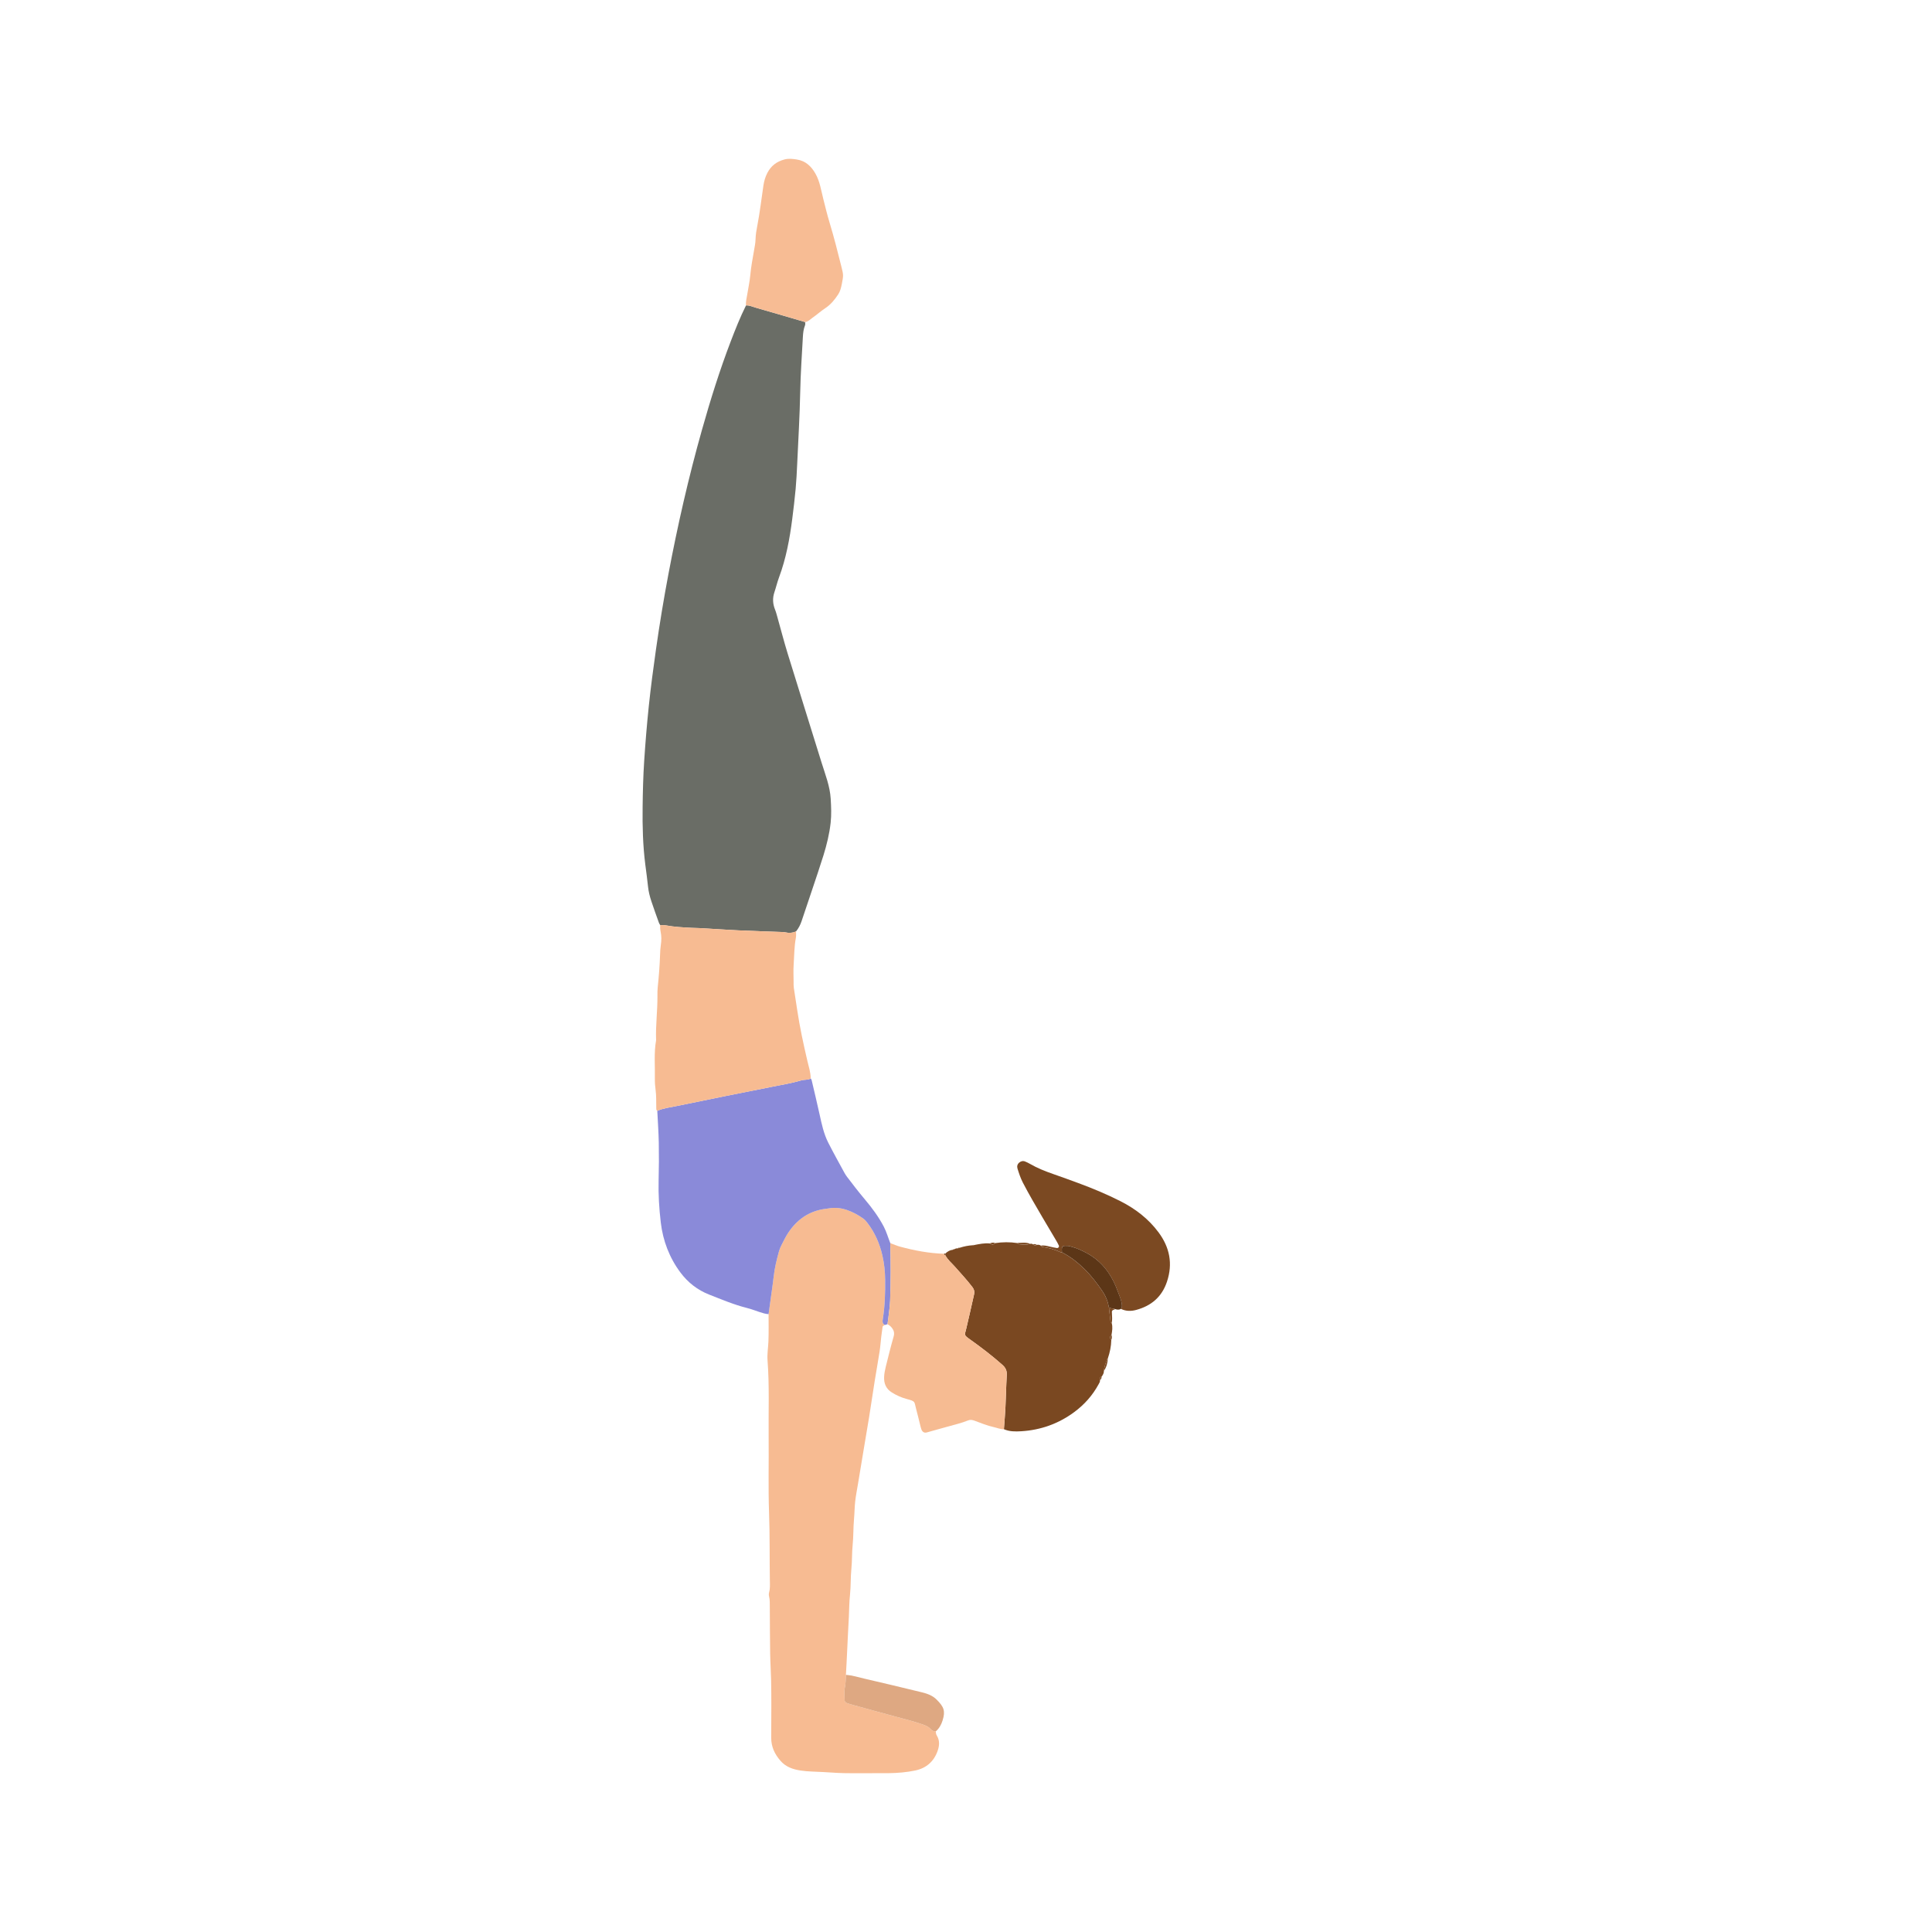
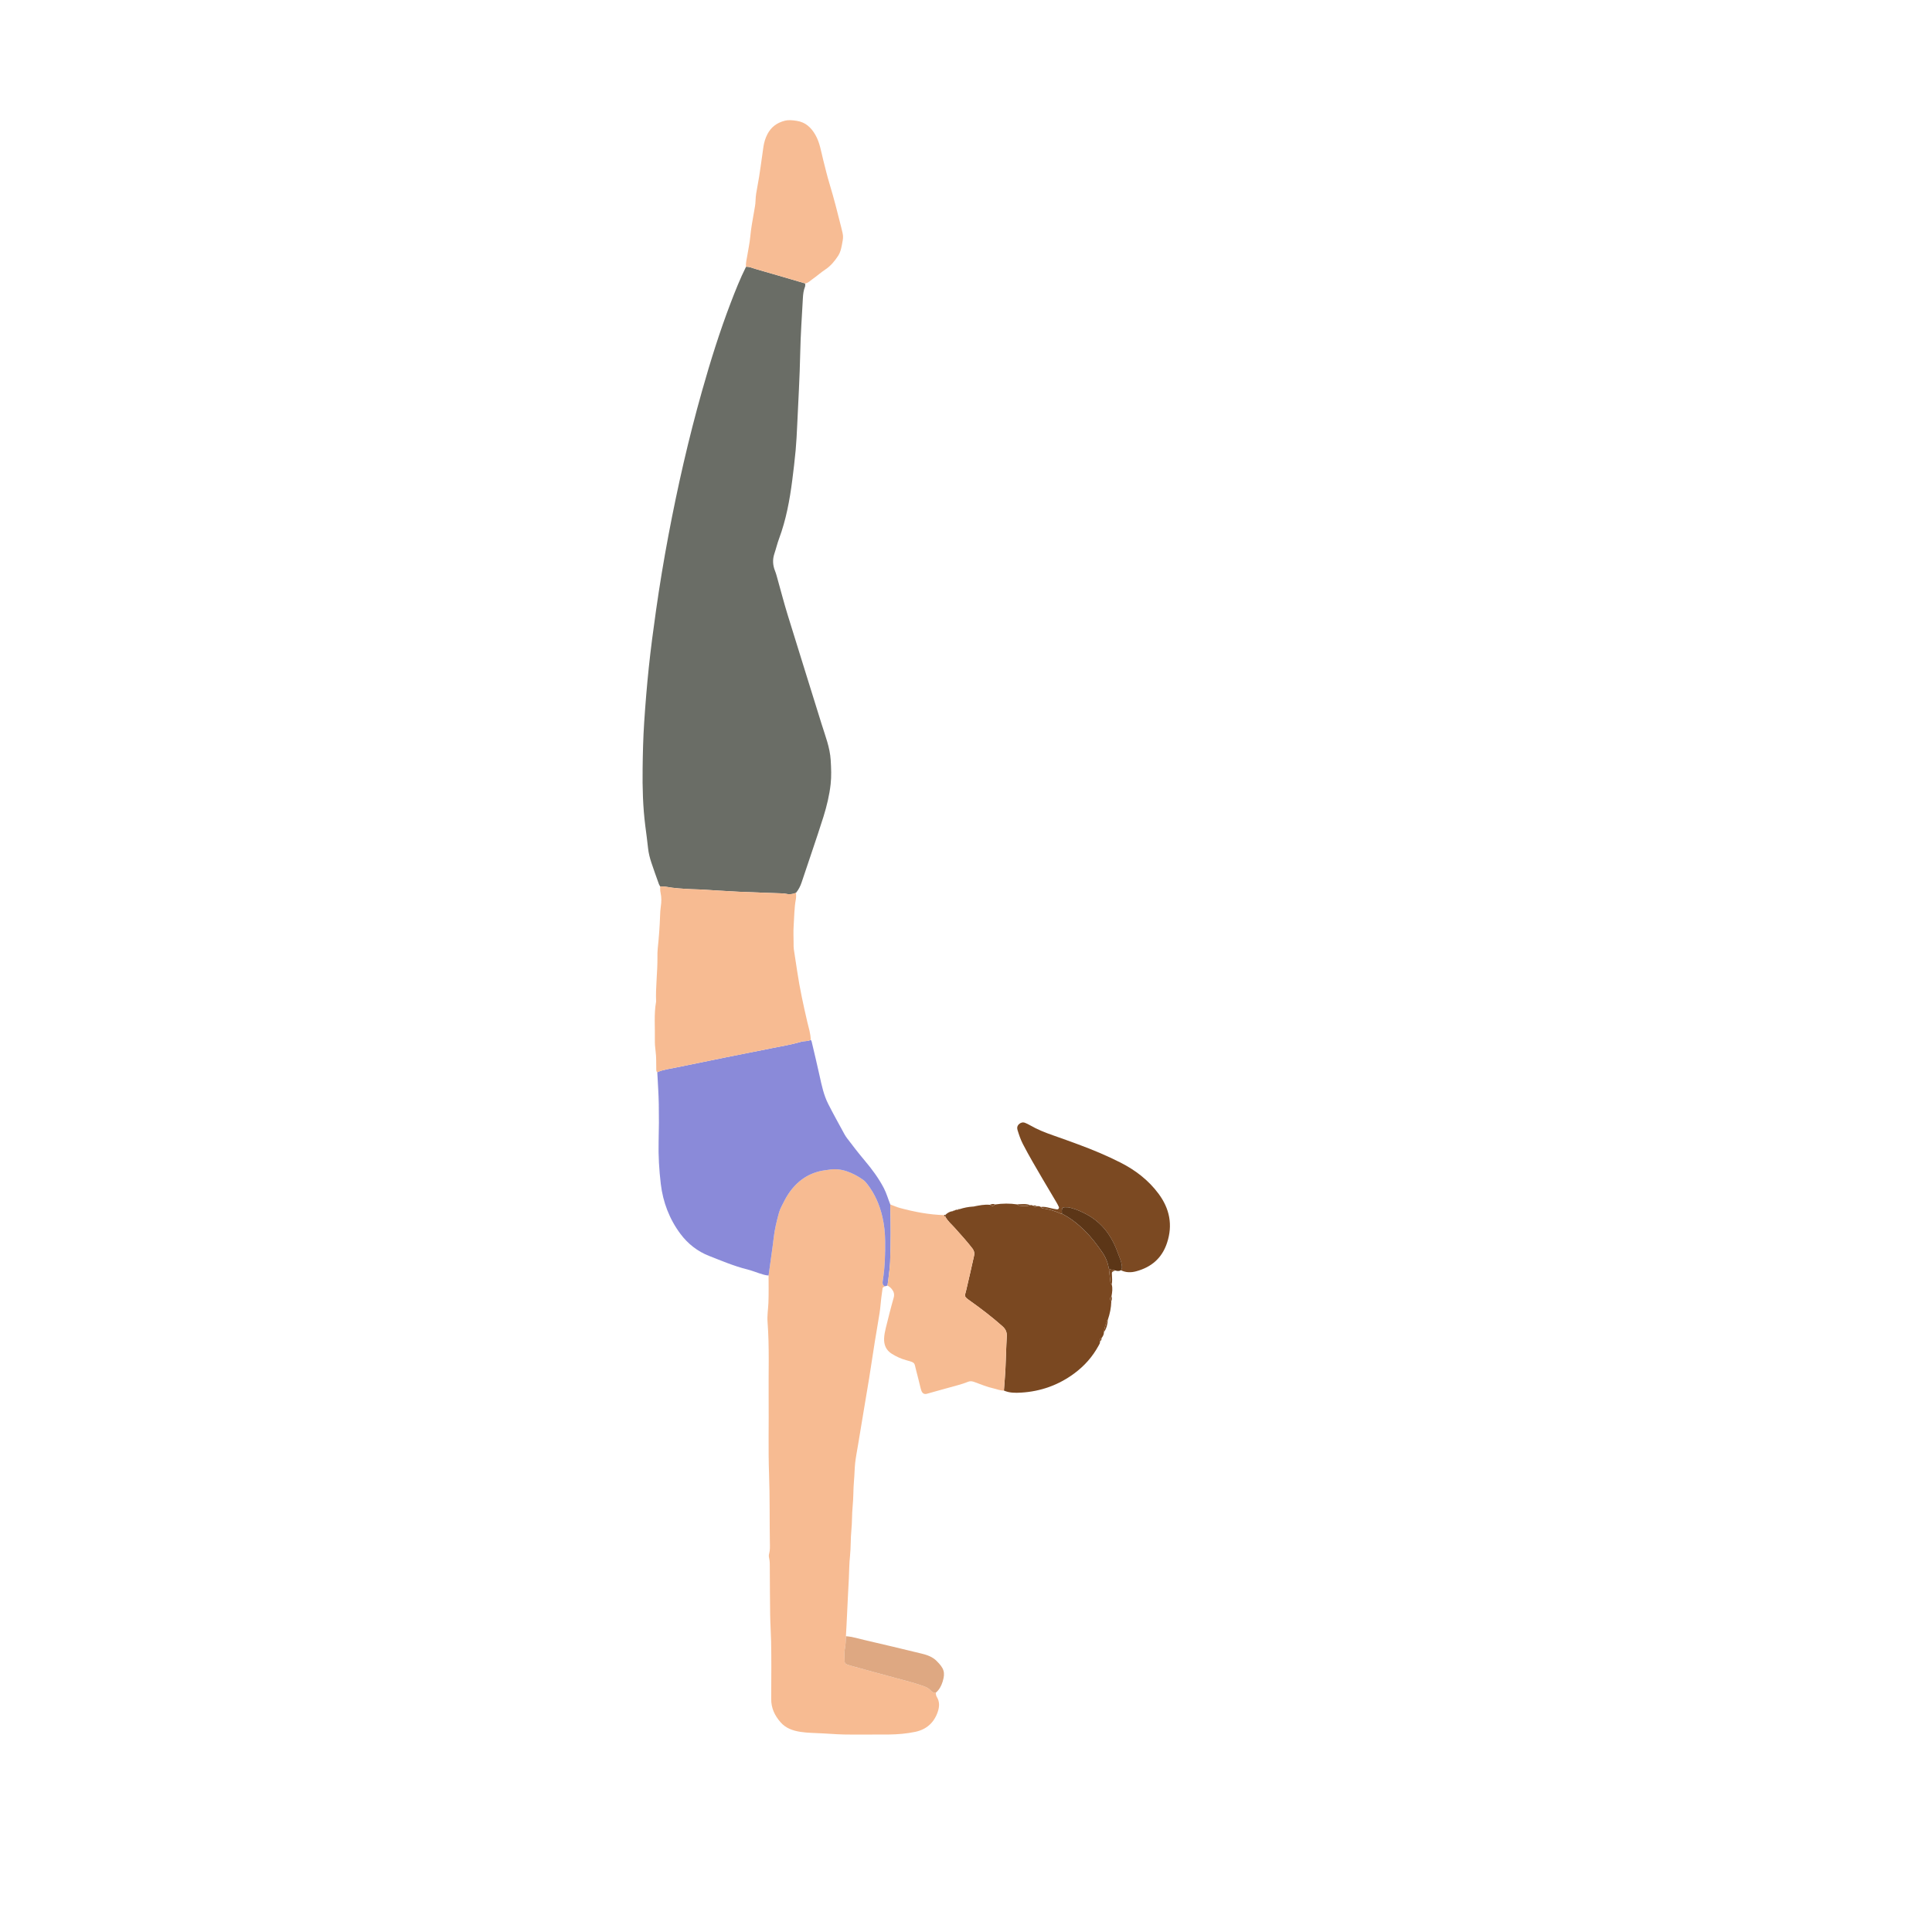
<svg xmlns="http://www.w3.org/2000/svg" width="500" height="500" viewBox="0 0 500 500" fill="none">
-   <path d="M206.025 241.037C206.67 240.24 207.133 239.344 207.457 238.37C208.35 235.696 209.26 233.029 210.152 230.355C211.151 227.36 212.174 224.375 213.112 221.363C213.966 218.614 214.647 215.813 214.968 212.949C215.201 210.875 215.109 208.79 214.982 206.701C214.784 203.434 213.578 200.443 212.629 197.381C209.711 187.954 206.745 178.546 203.841 169.116C202.896 166.047 202.095 162.932 201.224 159.842C201.026 159.136 200.846 158.42 200.574 157.743C199.985 156.268 199.901 154.804 200.409 153.29C200.839 152.01 201.146 150.683 201.615 149.417C203.439 144.52 204.377 139.426 205.037 134.272C205.365 131.7 205.672 129.125 205.912 126.543C206.106 124.408 206.212 122.267 206.311 120.126C206.596 113.871 206.97 107.62 207.097 101.358C207.193 96.624 207.528 91.893 207.785 87.162C207.842 86.153 207.955 85.141 208.343 84.181C208.441 83.941 208.371 83.631 208.378 83.356C207.951 83.229 207.528 83.098 207.101 82.975C203.238 81.846 199.379 80.706 195.505 79.606C194.708 79.38 193.939 78.978 193.067 79.048C191.557 82.075 190.312 85.211 189.106 88.365C186.241 95.851 183.856 103.492 181.68 111.2C178.198 123.527 175.358 136.004 172.984 148.588C171.759 155.072 170.687 161.581 169.759 168.114C169.068 172.972 168.422 177.837 167.911 182.716C167.417 187.429 167.032 192.149 166.718 196.88C166.454 200.88 166.358 204.884 166.309 208.888C166.246 213.852 166.376 218.819 167.004 223.754C167.247 225.656 167.516 227.554 167.71 229.462C167.844 230.764 168.168 232.017 168.574 233.248C169.191 235.121 169.872 236.977 170.535 238.832C170.609 239.04 170.754 239.224 170.863 239.421C171.368 239.443 171.886 239.4 172.38 239.492C174.546 239.901 176.737 240 178.928 240.12C179.771 240.166 180.618 240.159 181.464 240.208C184.668 240.391 187.867 240.624 191.074 240.776C194.845 240.952 198.617 241.062 202.388 241.203C202.67 241.213 202.956 241.224 203.227 241.288C204.194 241.513 205.129 241.446 206.035 241.041L206.025 241.037Z" fill="#6A6D66" />
-   <path d="M218.923 433.453C219.029 431.428 219.159 429.406 219.237 427.381C219.35 424.397 219.551 421.416 219.685 418.435C219.773 416.526 219.776 414.6 219.981 412.702C220.221 410.452 220.112 408.19 220.341 405.954C220.546 403.925 220.457 401.893 220.662 399.879C220.891 397.628 220.814 395.37 221.018 393.13C221.159 391.613 221.152 390.089 221.322 388.579C221.498 387.016 221.808 385.468 222.066 383.912C222.599 380.695 223.131 377.477 223.668 374.26C224.084 371.766 224.521 369.272 224.92 366.774C225.424 363.61 225.887 360.435 226.395 357.27C226.793 354.772 227.252 352.282 227.636 349.781C227.834 348.504 227.919 347.209 228.07 345.925C228.169 345.089 228.282 344.253 228.409 343.42C228.458 343.092 228.804 343.053 229.026 342.894C228.268 342.559 228.384 341.896 228.48 341.293C229.016 337.938 229.104 334.562 229.072 331.172C229.051 329.076 228.832 327.005 228.37 324.966C227.665 321.851 226.412 318.973 224.444 316.432C224.137 316.034 223.795 315.635 223.389 315.349C222.098 314.436 220.718 313.674 219.212 313.155C217.632 312.612 216.033 312.432 214.382 312.746C214.107 312.799 213.825 312.82 213.543 312.855C209.359 313.423 206.23 315.635 203.951 319.103C203.302 320.091 202.79 321.167 202.25 322.222C201.996 322.719 201.767 323.245 201.615 323.784C201.012 325.958 200.469 328.145 200.222 330.395C200.098 331.514 199.943 332.629 199.788 333.747C199.499 335.867 199.202 337.987 198.906 340.107C198.899 342.478 198.966 344.852 198.864 347.216C198.793 348.846 198.514 350.469 198.641 352.105C199.146 358.695 198.853 365.299 198.924 371.896C198.994 378.444 198.797 384.999 199.033 391.536C199.248 397.402 199.142 403.265 199.241 409.129C199.259 410.141 199.322 411.157 199.037 412.155C198.948 412.466 198.955 412.843 199.037 413.161C199.273 414.11 199.213 415.069 199.224 416.025C199.255 419.977 199.252 423.928 199.315 427.879C199.351 430.186 199.509 432.493 199.562 434.8C199.615 437.058 199.615 439.316 199.619 441.574C199.622 444.283 199.619 446.992 199.59 449.702C199.566 452.03 200.479 453.956 201.975 455.681C203.355 457.272 205.161 457.897 207.168 458.207C209.126 458.511 211.098 458.482 213.063 458.606C215.427 458.754 217.783 458.923 220.154 458.902C223.484 458.874 226.814 458.934 230.145 458.888C232.395 458.856 234.65 458.666 236.851 458.204C239.786 457.59 241.776 455.805 242.718 452.944C243.134 451.684 243.197 450.397 242.464 449.19C242.248 448.837 242.188 448.456 242.203 448.054C241.645 448.139 241.218 447.906 240.866 447.5C240.291 446.837 239.525 446.537 238.71 446.259C236.325 445.444 233.888 444.816 231.453 444.17C228.317 443.338 225.195 442.463 222.07 441.602C221.205 441.366 220.337 441.143 219.487 440.868C219.064 440.734 218.598 440.544 218.595 439.986C218.584 438.864 218.443 437.707 218.665 436.628C218.884 435.562 218.852 434.511 218.923 433.453Z" fill="#F7BB92" />
-   <path d="M198.909 340.107C199.202 337.987 199.502 335.867 199.791 333.747C199.943 332.632 200.101 331.517 200.225 330.395C200.472 328.144 201.015 325.957 201.618 323.784C201.767 323.244 201.996 322.722 202.253 322.221C202.793 321.166 203.305 320.091 203.954 319.103C206.233 315.631 209.362 313.423 213.546 312.855C213.825 312.816 214.107 312.799 214.385 312.746C216.033 312.432 217.635 312.612 219.215 313.155C220.721 313.673 222.101 314.435 223.392 315.349C223.798 315.635 224.14 316.037 224.447 316.432C226.415 318.972 227.664 321.851 228.373 324.966C228.835 327.005 229.054 329.076 229.075 331.171C229.11 334.558 229.019 337.938 228.483 341.293C228.387 341.896 228.271 342.559 229.029 342.894C229.248 342.831 229.467 342.767 229.685 342.704C229.763 342.146 229.851 341.592 229.911 341.035C230.077 339.532 230.313 338.029 230.37 336.523C230.564 331.584 230.55 326.645 230.405 321.706C229.837 320.299 229.442 318.835 228.733 317.473C227.389 314.908 225.681 312.597 223.826 310.4C222.224 308.502 220.711 306.544 219.215 304.565C218.979 304.251 218.756 303.919 218.569 303.577C217.148 300.952 215.68 298.349 214.333 295.685C213.183 293.406 212.657 290.912 212.114 288.432C211.464 285.462 210.748 282.502 210.053 279.542C210.018 279.383 209.898 279.246 209.821 279.098C209.059 279.549 208.17 279.355 207.358 279.599C204.931 280.322 202.437 280.738 199.953 281.225C191.624 282.862 183.306 284.555 174.994 286.263C173.35 286.601 171.66 286.785 170.105 287.487C170.239 290.245 170.443 293.004 170.493 295.766C170.553 298.98 170.535 302.201 170.45 305.415C170.355 309.094 170.581 312.76 171.011 316.393C171.572 321.11 173.234 325.492 176.095 329.323C178.018 331.902 180.522 333.859 183.521 335.034C186.774 336.308 189.994 337.68 193.402 338.527C194.439 338.784 195.441 339.183 196.461 339.518C197.265 339.779 198.066 340.058 198.923 340.104L198.909 340.107Z" fill="#8A8AD9" />
-   <path d="M170.094 287.495C171.65 286.793 173.343 286.609 174.984 286.27C183.299 284.56 191.614 282.866 199.943 281.233C202.426 280.746 204.921 280.326 207.348 279.607C208.159 279.363 209.048 279.557 209.81 279.106C209.799 277.515 209.288 276.012 208.932 274.488C207.926 270.173 206.984 265.848 206.328 261.463C206.039 259.523 205.718 257.59 205.439 255.649C205.369 255.152 205.383 254.64 205.383 254.136C205.376 252.619 205.294 251.095 205.4 249.582C205.559 247.292 205.538 244.988 205.968 242.716C206.071 242.173 206.007 241.598 206.021 241.037C205.115 241.443 204.18 241.51 203.213 241.284C202.941 241.221 202.656 241.21 202.373 241.2C198.602 241.058 194.828 240.949 191.06 240.773C187.857 240.621 184.653 240.392 181.45 240.205C180.607 240.155 179.76 240.162 178.914 240.116C176.723 239.997 174.532 239.898 172.366 239.489C171.872 239.397 171.357 239.439 170.849 239.418C170.817 239.982 170.849 240.54 170.966 241.097C171.22 242.265 171.191 243.461 171.015 244.625C170.895 245.412 170.853 246.188 170.828 246.974C170.74 249.839 170.511 252.697 170.214 255.547C170.14 256.274 170.137 257.011 170.144 257.741C170.182 261.569 169.646 265.382 169.798 269.214C169.219 272.456 169.54 275.726 169.477 278.986C169.456 280.051 169.533 281.106 169.678 282.175C169.876 283.618 169.798 285.096 169.84 286.56C169.851 286.891 169.777 287.244 170.087 287.495H170.094Z" fill="#F7BB92" />
-   <path d="M259.806 369.872C261.235 370.514 262.766 370.496 264.265 370.408C269.327 370.108 273.924 368.468 278.016 365.445C280.63 363.511 282.744 361.137 284.299 358.28C284.483 357.941 284.733 357.613 284.677 357.186C284.613 356.791 284.613 356.428 285.097 356.29C285.414 355.842 285.714 355.383 285.679 354.798C285.788 353.69 286.169 352.66 286.568 351.637C286.582 351.598 286.659 351.58 286.709 351.552C287.231 350.007 287.57 348.427 287.601 346.79C287.182 346.328 287.178 345.883 287.658 345.456C287.834 344.451 287.996 343.445 287.714 342.433C287.608 342.309 287.429 342.197 287.411 342.066C287.252 340.828 287.122 339.586 286.984 338.344C286.723 336.831 286.166 335.416 285.305 334.157C283.908 332.114 282.419 330.149 280.63 328.406C278.881 326.703 277.007 325.203 274.824 324.11C274.714 324.099 274.591 324.117 274.492 324.074C272.965 323.397 271.388 322.896 269.716 322.706C269.589 322.691 269.486 322.487 269.373 322.374C269.056 322.138 268.703 322.099 268.326 322.173C267.949 322.406 267.621 322.362 267.341 322.042C267.116 321.88 266.869 321.831 266.6 321.908C265.62 322.279 264.618 322.081 263.627 322.007C263.496 321.996 263.376 321.802 263.253 321.697C261.348 321.411 259.443 321.432 257.538 321.714C256.931 322.205 256.881 322.208 256.183 321.806C254.789 321.665 253.438 321.961 252.084 322.219C252.003 322.342 251.907 322.367 251.794 322.261C250.616 322.332 249.47 322.557 248.348 322.924C248.207 322.974 248.062 323.023 247.921 323.072C247.579 323.048 247.258 323.104 246.975 323.312C246.863 323.355 246.75 323.393 246.637 323.436C245.847 323.503 245.208 323.877 244.651 324.42C244.651 324.572 244.651 324.723 244.651 324.875C245.264 326.046 246.295 326.872 247.148 327.842C248.676 329.578 250.256 331.267 251.66 333.109C252.112 333.702 252.253 334.284 252.087 334.996C251.403 337.963 250.778 340.941 250.055 343.897C249.653 345.551 249.381 345.47 251.036 346.645C253.936 348.702 256.754 350.861 259.418 353.224C260.258 353.972 260.617 354.748 260.55 355.867C260.388 358.682 260.342 361.504 260.205 364.319C260.113 366.175 259.944 368.027 259.81 369.883L259.806 369.872Z" fill="#7A4821" />
-   <path d="M259.806 369.871C259.94 368.015 260.11 366.163 260.201 364.308C260.339 361.489 260.385 358.67 260.547 355.855C260.611 354.737 260.254 353.961 259.415 353.213C256.751 350.849 253.932 348.69 251.033 346.634C249.378 345.459 249.646 345.54 250.052 343.885C250.772 340.929 251.399 337.948 252.084 334.985C252.25 334.272 252.109 333.69 251.657 333.097C250.253 331.252 248.676 329.563 247.145 327.83C246.291 326.86 245.261 326.035 244.647 324.864C244.457 324.804 244.358 324.662 244.319 324.472C240.439 324.356 236.653 323.639 232.921 322.63C232.06 322.398 231.238 322.027 230.399 321.717C230.543 326.656 230.557 331.595 230.363 336.533C230.303 338.04 230.067 339.543 229.905 341.046C229.845 341.603 229.757 342.157 229.679 342.714C230.145 342.94 230.533 343.268 230.843 343.674C231.344 344.326 231.527 344.997 231.277 345.872C230.536 348.461 229.887 351.079 229.241 353.696C229.026 354.564 228.846 355.46 228.808 356.353C228.733 358.028 229.301 359.432 230.804 360.364C232.004 361.108 233.253 361.683 234.635 362.05C237.02 362.681 236.569 362.71 237.073 364.551C237.489 366.068 237.839 367.603 238.223 369.127C238.29 369.398 238.364 369.67 238.463 369.931C238.685 370.527 239.147 370.929 239.909 370.7C241.684 370.171 243.487 369.726 245.265 369.208C247.043 368.689 248.859 368.294 250.581 367.589C251.138 367.359 251.668 367.479 252.218 367.68C253.851 368.284 255.467 368.95 257.174 369.331C258.049 369.525 258.885 369.903 259.806 369.885V369.871Z" fill="#F6BB92" />
-   <path d="M193.064 79.041C193.935 78.974 194.704 79.372 195.502 79.598C199.375 80.699 203.235 81.838 207.097 82.967C207.524 83.091 207.948 83.221 208.375 83.348C209.151 83.253 209.655 82.667 210.241 82.262C211.391 81.464 212.435 80.508 213.603 79.739C215.007 78.815 216.023 77.552 216.919 76.194C217.441 75.404 217.677 74.441 217.861 73.502C218.302 71.23 218.309 71.223 217.716 68.86C216.774 65.099 215.829 61.342 214.7 57.631C214.079 55.595 213.585 53.514 213.059 51.446C212.495 49.224 212.177 46.899 210.999 44.871C209.916 43.004 208.477 41.621 206.198 41.276C205.129 41.114 204.131 40.98 203.044 41.262C201.008 41.791 199.52 42.927 198.571 44.789C198.059 45.795 197.745 46.846 197.576 47.982C197.057 51.415 196.673 54.868 196.013 58.283C195.78 59.483 195.562 60.707 195.533 61.952C195.512 62.898 195.311 63.843 195.149 64.781C194.775 66.933 194.366 69.075 194.168 71.258C194.016 72.927 193.639 74.575 193.381 76.236C193.237 77.164 192.962 78.081 193.067 79.037L193.064 79.041Z" fill="#F7BC94" />
-   <path d="M269.37 322.363C269.483 322.48 269.589 322.681 269.712 322.695C271.381 322.885 272.958 323.386 274.489 324.064C274.584 324.106 274.707 324.088 274.817 324.099C274.817 323.986 274.817 323.873 274.806 323.764C274.707 322.324 275.117 322.406 276.274 322.43C276.602 322.437 276.93 322.55 277.251 322.635C278.729 323.016 280.098 323.665 281.424 324.395C283.619 325.605 285.418 327.277 286.829 329.324C287.88 330.844 288.677 332.52 289.295 334.27C289.63 335.215 290.074 336.125 290.258 337.123C290.36 337.684 290.477 338.231 290.096 338.736C291.376 339.364 292.696 339.374 294.05 339.007C297.977 337.945 300.707 335.617 302.016 331.687C303.568 327.023 302.707 322.801 299.822 318.92C297.211 315.41 293.828 312.821 289.958 310.859C286.437 309.074 282.793 307.554 279.092 306.188C276.926 305.388 274.753 304.597 272.573 303.839C270.492 303.116 268.453 302.308 266.541 301.2C266.153 300.974 265.743 300.78 265.327 300.607C264.752 300.367 264.212 300.491 263.754 300.893C263.284 301.302 263.15 301.846 263.33 302.431C263.711 303.67 264.113 304.894 264.713 306.054C266.29 309.113 268.047 312.069 269.779 315.04C270.972 317.086 272.196 319.111 273.399 321.153C273.628 321.541 273.84 321.936 274.027 322.346C274.175 322.67 273.882 323.041 273.508 322.984C272.898 322.889 272.291 322.765 271.691 322.614C270.922 322.423 270.16 322.24 269.359 322.36L269.37 322.363Z" fill="#7B4922" />
-   <path d="M218.923 433.453C218.856 434.511 218.884 435.559 218.665 436.628C218.443 437.708 218.584 438.865 218.595 439.987C218.602 440.544 219.067 440.731 219.487 440.868C220.337 441.144 221.205 441.366 222.069 441.602C225.195 442.463 228.321 443.338 231.453 444.171C233.888 444.816 236.325 445.444 238.71 446.259C239.521 446.538 240.287 446.838 240.865 447.501C241.218 447.906 241.645 448.136 242.203 448.055C243.092 447.3 243.614 446.308 243.949 445.225C244.704 442.795 244.287 441.722 242.365 439.821C241.335 438.801 239.987 438.314 238.622 437.979C233.658 436.762 228.681 435.587 223.703 434.43C222.119 434.06 220.56 433.562 218.919 433.453H218.923Z" fill="#DEA882" />
-   <path d="M290.106 338.741C290.487 338.236 290.367 337.69 290.269 337.129C290.089 336.127 289.641 335.22 289.305 334.275C288.688 332.525 287.887 330.849 286.84 329.329C285.428 327.283 283.629 325.607 281.435 324.401C280.105 323.67 278.74 323.021 277.262 322.64C276.937 322.555 276.612 322.443 276.284 322.436C275.124 322.411 274.715 322.33 274.817 323.769C274.824 323.882 274.824 323.995 274.827 324.104C277.015 325.198 278.888 326.697 280.634 328.401C282.423 330.144 283.911 332.109 285.308 334.151C286.169 335.411 286.727 336.822 286.988 338.339C287.471 338.695 288.092 338.568 288.61 338.797C289.118 338.963 289.623 339.016 290.113 338.741H290.106Z" fill="#5C3617" />
-   <path d="M288.604 338.798C288.085 338.566 287.464 338.693 286.981 338.34C287.118 339.582 287.249 340.823 287.408 342.062C287.425 342.196 287.605 342.309 287.711 342.429C287.873 341.603 287.824 340.77 287.771 339.941C287.722 339.169 287.707 339.169 288.604 338.798Z" fill="#7B4922" />
-   <path d="M263.249 321.681C263.373 321.79 263.493 321.984 263.623 321.991C264.618 322.069 265.616 322.263 266.597 321.892C265.504 321.448 264.371 321.649 263.249 321.677V321.681Z" fill="#7B4922" />
-   <path d="M286.709 351.549C286.66 351.577 286.582 351.591 286.568 351.633C286.169 352.657 285.788 353.69 285.679 354.794C286.36 353.821 286.649 352.72 286.709 351.549Z" fill="#7B4922" />
-   <path d="M256.176 321.791C256.875 322.193 256.928 322.19 257.531 321.699C257.065 321.505 256.617 321.604 256.176 321.791Z" fill="#7B4922" />
-   <path d="M287.658 345.451C287.178 345.875 287.182 346.323 287.602 346.785C287.782 346.347 287.785 345.903 287.658 345.451Z" fill="#7B4922" />
-   <path d="M267.338 322.031C267.62 322.349 267.948 322.392 268.322 322.162C268.012 321.971 267.687 321.919 267.338 322.031Z" fill="#7B4922" />
-   <path d="M285.093 356.285C284.61 356.423 284.61 356.79 284.673 357.181C284.994 356.966 285.09 356.649 285.093 356.285Z" fill="#7B4922" />
-   <path d="M251.787 322.245C251.9 322.351 251.996 322.327 252.077 322.203C251.967 322.14 251.872 322.154 251.787 322.245Z" fill="#7B4922" />
-   <path d="M247.914 323.056C248.055 323.007 248.2 322.958 248.341 322.908C248.161 322.848 248.02 322.905 247.914 323.056Z" fill="#7B4922" />
-   <path d="M246.63 323.42C246.742 323.378 246.855 323.339 246.968 323.297C246.813 323.223 246.711 323.286 246.63 323.42Z" fill="#7B4922" />
-   <path d="M244.319 324.464C244.358 324.655 244.453 324.792 244.647 324.856C244.647 324.704 244.647 324.552 244.647 324.401C244.531 324.387 244.421 324.408 244.322 324.464H244.319Z" fill="#7B4922" />
+   <path d="M206.025 231.037C206.67 230.24 207.133 229.344 207.457 228.37C208.35 225.696 209.26 223.029 210.152 220.355C211.151 217.36 212.174 214.375 213.112 211.363C213.966 208.614 214.647 205.813 214.968 202.949C215.201 200.875 215.109 198.79 214.982 196.701C214.784 193.434 213.578 190.443 212.629 187.381C209.711 177.954 206.745 168.546 203.841 159.116C202.896 156.047 202.095 152.932 201.224 149.842C201.026 149.136 200.846 148.42 200.574 147.743C199.985 146.268 199.901 144.804 200.409 143.29C200.839 142.01 201.146 140.683 201.615 139.417C203.439 134.52 204.377 129.426 205.037 124.272C205.365 121.7 205.672 119.125 205.912 116.543C206.106 114.408 206.212 112.267 206.311 110.126C206.596 103.871 206.97 97.62 207.097 91.358C207.193 86.624 207.528 81.893 207.785 77.162C207.842 76.153 207.955 75.141 208.343 74.181C208.441 73.941 208.371 73.631 208.378 73.356C207.951 73.229 207.528 73.098 207.101 72.975C203.238 71.846 199.379 70.706 195.505 69.606C194.708 69.38 193.939 68.978 193.067 69.048C191.557 72.075 190.312 75.211 189.106 78.365C186.241 85.851 183.856 93.492 181.68 101.2C178.198 113.527 175.358 126.004 172.984 138.588C171.759 145.072 170.687 151.581 169.759 158.114C169.068 162.972 168.422 167.837 167.911 172.716C167.417 177.429 167.032 182.149 166.718 186.88C166.454 190.88 166.358 194.884 166.309 198.888C166.246 203.852 166.376 208.819 167.004 213.754C167.247 215.656 167.516 217.554 167.71 219.462C167.844 220.764 168.168 222.017 168.574 223.248C169.191 225.121 169.872 226.977 170.535 228.832C170.609 229.04 170.754 229.224 170.863 229.421C171.368 229.443 171.886 229.4 172.38 229.492C174.546 229.901 176.737 230 178.928 230.12C179.771 230.166 180.618 230.159 181.464 230.208C184.668 230.391 187.867 230.624 191.074 230.776C194.845 230.952 198.617 231.062 202.388 231.203C202.67 231.213 202.956 231.224 203.227 231.288C204.194 231.513 205.129 231.446 206.035 231.041L206.025 231.037Z" fill="#6A6D66" />
+   <path d="M218.923 423.453C219.029 421.428 219.159 419.406 219.237 417.381C219.35 414.397 219.551 411.416 219.685 408.435C219.773 406.526 219.776 404.6 219.981 402.702C220.221 400.452 220.112 398.19 220.341 395.954C220.546 393.925 220.457 391.893 220.662 389.879C220.891 387.628 220.814 385.37 221.018 383.13C221.159 381.613 221.152 380.089 221.322 378.579C221.498 377.016 221.808 375.468 222.066 373.912C222.599 370.695 223.131 367.477 223.668 364.26C224.084 361.766 224.521 359.272 224.92 356.774C225.424 353.61 225.887 350.435 226.395 347.27C226.793 344.772 227.252 342.282 227.636 339.781C227.834 338.504 227.919 337.209 228.07 335.925C228.169 335.089 228.282 334.253 228.409 333.42C228.458 333.092 228.804 333.053 229.026 332.894C228.268 332.559 228.384 331.896 228.48 331.293C229.016 327.938 229.104 324.562 229.072 321.172C229.051 319.076 228.832 317.005 228.37 314.966C227.665 311.851 226.412 308.973 224.444 306.432C224.137 306.034 223.795 305.635 223.389 305.349C222.098 304.436 220.718 303.674 219.212 303.155C217.632 302.612 216.033 302.432 214.382 302.746C214.107 302.799 213.825 302.82 213.543 302.855C209.359 303.423 206.23 305.635 203.951 309.103C203.302 310.091 202.79 311.167 202.25 312.222C201.996 312.719 201.767 313.245 201.615 313.784C201.012 315.958 200.469 318.145 200.222 320.395C200.098 321.514 199.943 322.629 199.788 323.747C199.499 325.867 199.202 327.987 198.906 330.107C198.899 332.478 198.966 334.852 198.864 337.216C198.793 338.846 198.514 340.469 198.641 342.105C199.146 348.695 198.853 355.299 198.924 361.896C198.994 368.444 198.797 374.999 199.033 381.536C199.248 387.402 199.142 393.265 199.241 399.129C199.259 400.141 199.322 401.157 199.037 402.155C198.948 402.466 198.955 402.843 199.037 403.161C199.273 404.11 199.213 405.069 199.224 406.025C199.255 409.977 199.252 413.928 199.315 417.879C199.351 420.186 199.509 422.493 199.562 424.8C199.615 427.058 199.615 429.316 199.619 431.574C199.622 434.283 199.619 436.992 199.59 439.702C199.566 442.03 200.479 443.956 201.975 445.681C203.355 447.272 205.161 447.897 207.168 448.207C209.126 448.511 211.098 448.482 213.063 448.606C215.427 448.754 217.783 448.923 220.154 448.902C223.484 448.874 226.814 448.934 230.145 448.888C232.395 448.856 234.65 448.666 236.851 448.204C239.786 447.59 241.776 445.805 242.718 442.944C243.134 441.684 243.197 440.397 242.464 439.19C242.248 438.837 242.188 438.456 242.203 438.054C241.645 438.139 241.218 437.906 240.866 437.5C240.291 436.837 239.525 436.537 238.71 436.259C236.325 435.444 233.888 434.816 231.453 434.17C228.317 433.338 225.195 432.463 222.07 431.602C221.205 431.366 220.337 431.143 219.487 430.868C219.064 430.734 218.598 430.544 218.595 429.986C218.584 428.864 218.443 427.707 218.665 426.628C218.884 425.562 218.852 424.511 218.923 423.453Z" fill="#F7BB92" />
+   <path d="M198.909 330.107C199.202 327.987 199.502 325.867 199.791 323.747C199.943 322.632 200.101 321.517 200.225 320.395C200.472 318.144 201.015 315.957 201.618 313.784C201.767 313.244 201.996 312.722 202.253 312.221C202.793 311.166 203.305 310.091 203.954 309.103C206.233 305.631 209.362 303.423 213.546 302.855C213.825 302.816 214.107 302.799 214.385 302.746C216.033 302.432 217.635 302.612 219.215 303.155C220.721 303.673 222.101 304.435 223.392 305.349C223.798 305.635 224.14 306.037 224.447 306.432C226.415 308.972 227.664 311.851 228.373 314.966C228.835 317.005 229.054 319.076 229.075 321.171C229.11 324.558 229.019 327.938 228.483 331.293C228.387 331.896 228.271 332.559 229.029 332.894C229.248 332.831 229.467 332.767 229.685 332.704C229.763 332.146 229.851 331.592 229.911 331.035C230.077 329.532 230.313 328.029 230.37 326.523C230.564 321.584 230.55 316.645 230.405 311.706C229.837 310.299 229.442 308.835 228.733 307.473C227.389 304.908 225.681 302.597 223.826 300.4C222.224 298.502 220.711 296.544 219.215 294.565C218.979 294.251 218.756 293.919 218.569 293.577C217.148 290.952 215.68 288.349 214.333 285.685C213.183 283.406 212.657 280.912 212.114 278.432C211.464 275.462 210.748 272.502 210.053 269.542C210.018 269.383 209.898 269.246 209.821 269.098C209.059 269.549 208.17 269.355 207.358 269.599C204.931 270.322 202.437 270.738 199.953 271.225C191.624 272.862 183.306 274.555 174.994 276.263C173.35 276.601 171.66 276.785 170.105 277.487C170.239 280.245 170.443 283.004 170.493 285.766C170.553 288.98 170.535 292.201 170.45 295.415C170.355 299.094 170.581 302.76 171.011 306.393C171.572 311.11 173.234 315.492 176.095 319.323C178.018 321.902 180.522 323.859 183.521 325.034C186.774 326.308 189.994 327.68 193.402 328.527C194.439 328.784 195.441 329.183 196.461 329.518C197.265 329.779 198.066 330.058 198.923 330.104L198.909 330.107Z" fill="#8A8AD9" />
+   <path d="M170.094 277.495C171.65 276.793 173.343 276.609 174.984 276.27C183.299 274.56 191.614 272.866 199.943 271.233C202.426 270.746 204.921 270.326 207.348 269.607C208.159 269.363 209.048 269.557 209.81 269.106C209.799 267.515 209.288 266.012 208.932 264.488C207.926 260.173 206.984 255.848 206.328 251.463C206.039 249.523 205.718 247.59 205.439 245.649C205.369 245.152 205.383 244.64 205.383 244.136C205.376 242.619 205.294 241.095 205.4 239.582C205.559 237.292 205.538 234.988 205.968 232.716C206.071 232.173 206.007 231.598 206.021 231.037C205.115 231.443 204.18 231.51 203.213 231.284C202.941 231.221 202.656 231.21 202.373 231.2C198.602 231.058 194.828 230.949 191.06 230.773C187.857 230.621 184.653 230.392 181.45 230.205C180.607 230.155 179.76 230.162 178.914 230.116C176.723 229.997 174.532 229.898 172.366 229.489C171.872 229.397 171.357 229.439 170.849 229.418C170.817 229.982 170.849 230.54 170.966 231.097C171.22 232.265 171.191 233.461 171.015 234.625C170.895 235.412 170.853 236.188 170.828 236.974C170.74 239.839 170.511 242.697 170.214 245.547C170.14 246.274 170.137 247.011 170.144 247.741C170.182 251.569 169.646 255.382 169.798 259.214C169.219 262.456 169.54 265.726 169.477 268.986C169.456 270.051 169.533 271.106 169.678 272.175C169.876 273.618 169.798 275.096 169.84 276.56C169.851 276.891 169.777 277.244 170.087 277.495H170.094Z" fill="#F7BB92" />
+   <path d="M259.806 359.872C261.235 360.514 262.766 360.496 264.265 360.408C269.327 360.108 273.924 358.468 278.016 355.445C280.63 353.511 282.744 351.137 284.299 348.28C284.483 347.941 284.733 347.613 284.677 347.186C284.613 346.791 284.613 346.428 285.097 346.29C285.414 345.842 285.714 345.383 285.679 344.798C285.788 343.69 286.169 342.66 286.568 341.637C286.582 341.598 286.659 341.58 286.709 341.552C287.231 340.007 287.57 338.427 287.601 336.79C287.182 336.328 287.178 335.883 287.658 335.456C287.834 334.451 287.996 333.445 287.714 332.433C287.608 332.309 287.429 332.197 287.411 332.066C287.252 330.828 287.122 329.586 286.984 328.344C286.723 326.831 286.166 325.416 285.305 324.157C283.908 322.114 282.419 320.149 280.63 318.406C278.881 316.703 277.007 315.203 274.824 314.11C274.714 314.099 274.591 314.117 274.492 314.074C272.965 313.397 271.388 312.896 269.716 312.706C269.589 312.691 269.486 312.487 269.373 312.374C269.056 312.138 268.703 312.099 268.326 312.173C267.949 312.406 267.621 312.362 267.341 312.042C267.116 311.88 266.869 311.831 266.6 311.908C265.62 312.279 264.618 312.081 263.627 312.007C263.496 311.996 263.376 311.802 263.253 311.697C261.348 311.411 259.443 311.432 257.538 311.714C256.931 312.205 256.881 312.208 256.183 311.806C254.789 311.665 253.438 311.961 252.084 312.219C252.003 312.342 251.907 312.367 251.794 312.261C250.616 312.332 249.47 312.557 248.348 312.924C248.207 312.974 248.062 313.023 247.921 313.072C247.579 313.048 247.258 313.104 246.975 313.312C246.863 313.355 246.75 313.393 246.637 313.436C245.847 313.503 245.208 313.877 244.651 314.42C244.651 314.572 244.651 314.723 244.651 314.875C245.264 316.046 246.295 316.872 247.148 317.842C248.676 319.578 250.256 321.267 251.66 323.109C252.112 323.702 252.253 324.284 252.087 324.996C251.403 327.963 250.778 330.941 250.055 333.897C249.653 335.551 249.381 335.47 251.036 336.645C253.936 338.702 256.754 340.861 259.418 343.224C260.258 343.972 260.617 344.748 260.55 345.867C260.388 348.682 260.342 351.504 260.205 354.319C260.113 356.175 259.944 358.027 259.81 359.883L259.806 359.872Z" fill="#7A4821" />
+   <path d="M259.806 359.871C259.94 358.015 260.11 356.163 260.201 354.308C260.339 351.489 260.385 348.67 260.547 345.855C260.611 344.737 260.254 343.961 259.415 343.213C256.751 340.849 253.932 338.69 251.033 336.634C249.378 335.459 249.646 335.54 250.052 333.885C250.772 330.929 251.399 327.948 252.084 324.985C252.25 324.272 252.109 323.69 251.657 323.097C250.253 321.252 248.676 319.563 247.145 317.83C246.291 316.86 245.261 316.035 244.647 314.864C244.457 314.804 244.358 314.662 244.319 314.472C240.439 314.356 236.653 313.639 232.921 312.63C232.06 312.398 231.238 312.027 230.399 311.717C230.543 316.656 230.557 321.595 230.363 326.533C230.303 328.04 230.067 329.543 229.905 331.046C229.845 331.603 229.757 332.157 229.679 332.714C230.145 332.94 230.533 333.268 230.843 333.674C231.344 334.326 231.527 334.997 231.277 335.872C230.536 338.461 229.887 341.079 229.241 343.696C229.026 344.564 228.846 345.46 228.808 346.353C228.733 348.028 229.301 349.432 230.804 350.364C232.004 351.108 233.253 351.683 234.635 352.05C237.02 352.681 236.569 352.71 237.073 354.551C237.489 356.068 237.839 357.603 238.223 359.127C238.29 359.398 238.364 359.67 238.463 359.931C238.685 360.527 239.147 360.929 239.909 360.7C241.684 360.171 243.487 359.726 245.265 359.208C247.043 358.689 248.859 358.294 250.581 357.589C251.138 357.359 251.668 357.479 252.218 357.68C253.851 358.284 255.467 358.95 257.174 359.331C258.049 359.525 258.885 359.903 259.806 359.885V359.871Z" fill="#F6BB92" />
+   <path d="M193.064 69.041C193.935 68.974 194.704 69.372 195.502 69.598C199.375 70.699 203.235 71.838 207.097 72.967C207.524 73.091 207.948 73.221 208.375 73.348C209.151 73.253 209.655 72.667 210.241 72.262C211.391 71.464 212.435 70.508 213.603 69.739C215.007 68.815 216.023 67.552 216.919 66.194C217.441 65.404 217.677 64.441 217.861 63.502C218.302 61.23 218.309 61.223 217.716 58.86C216.774 55.099 215.829 51.342 214.7 47.631C214.079 45.595 213.585 43.514 213.059 41.446C212.495 39.224 212.177 36.899 210.999 34.871C209.916 33.004 208.477 31.622 206.198 31.276C205.129 31.113 204.131 30.98 203.044 31.262C201.008 31.791 199.52 32.927 198.571 34.789C198.059 35.795 197.745 36.846 197.576 37.982C197.057 41.415 196.673 44.868 196.013 48.283C195.78 49.483 195.562 50.707 195.533 51.952C195.512 52.898 195.311 53.843 195.149 54.782C194.775 56.933 194.366 59.075 194.168 61.258C194.016 62.927 193.639 64.575 193.381 66.236C193.237 67.164 192.962 68.081 193.067 69.037L193.064 69.041Z" fill="#F7BC94" />
+   <path d="M269.37 312.363C269.483 312.48 269.589 312.681 269.712 312.695C271.381 312.885 272.958 313.386 274.489 314.064C274.584 314.106 274.707 314.088 274.817 314.099C274.817 313.986 274.817 313.873 274.806 313.764C274.707 312.324 275.117 312.406 276.274 312.43C276.602 312.437 276.93 312.55 277.251 312.635C278.729 313.016 280.098 313.665 281.424 314.395C283.619 315.605 285.418 317.277 286.829 319.324C287.88 320.844 288.677 322.52 289.295 324.27C289.63 325.215 290.074 326.125 290.258 327.123C290.36 327.684 290.477 328.231 290.096 328.736C291.376 329.364 292.696 329.374 294.05 329.007C297.977 327.945 300.707 325.617 302.016 321.687C303.568 317.023 302.707 312.801 299.822 308.92C297.211 305.41 293.828 302.821 289.958 300.859C286.437 299.074 282.793 297.554 279.092 296.188C276.926 295.388 274.753 294.597 272.573 293.839C270.492 293.116 268.453 292.308 266.541 291.2C266.153 290.974 265.743 290.78 265.327 290.607C264.752 290.367 264.212 290.491 263.754 290.893C263.284 291.302 263.15 291.846 263.33 292.431C263.711 293.67 264.113 294.894 264.713 296.054C266.29 299.113 268.047 302.069 269.779 305.04C270.972 307.086 272.196 309.111 273.399 311.153C273.628 311.541 273.84 311.936 274.027 312.346C274.175 312.67 273.882 313.041 273.508 312.984C272.898 312.889 272.291 312.765 271.691 312.614C270.922 312.423 270.16 312.24 269.359 312.36L269.37 312.363Z" fill="#7B4922" />
+   <path d="M218.923 423.453C218.856 424.511 218.884 425.559 218.665 426.628C218.443 427.708 218.584 428.865 218.595 429.987C218.602 430.544 219.067 430.731 219.487 430.868C220.337 431.144 221.205 431.366 222.069 431.602C225.195 432.463 228.321 433.338 231.453 434.171C233.888 434.816 236.325 435.444 238.71 436.259C239.521 436.538 240.287 436.838 240.865 437.501C241.218 437.906 241.645 438.136 242.203 438.055C243.092 437.3 243.614 436.308 243.949 435.225C244.704 432.795 244.287 431.722 242.365 429.821C241.335 428.801 239.987 428.314 238.622 427.979C233.658 426.762 228.681 425.587 223.703 424.43C222.119 424.06 220.56 423.562 218.919 423.453H218.923Z" fill="#DEA882" />
+   <path d="M290.106 328.741C290.487 328.236 290.367 327.69 290.269 327.129C290.089 326.127 289.641 325.22 289.305 324.275C288.688 322.525 287.887 320.849 286.84 319.329C285.428 317.283 283.629 315.607 281.435 314.401C280.105 313.67 278.74 313.021 277.262 312.64C276.937 312.555 276.612 312.443 276.284 312.436C275.124 312.411 274.715 312.33 274.817 313.769C274.824 313.882 274.824 313.995 274.827 314.104C277.015 315.198 278.888 316.697 280.634 318.401C282.423 320.144 283.911 322.109 285.308 324.151C286.169 325.411 286.727 326.822 286.988 328.339C287.471 328.695 288.092 328.568 288.61 328.797C289.118 328.963 289.623 329.016 290.113 328.741H290.106Z" fill="#5C3617" />
+   <path d="M288.604 328.798C288.085 328.566 287.464 328.693 286.981 328.34C287.118 329.582 287.249 330.823 287.408 332.062C287.425 332.196 287.605 332.309 287.711 332.429C287.873 331.603 287.824 330.77 287.771 329.941C287.722 329.169 287.707 329.169 288.604 328.798Z" fill="#7B4922" />
+   <path d="M263.249 311.681C263.373 311.79 263.493 311.984 263.623 311.991C264.618 312.069 265.616 312.263 266.597 311.892C265.504 311.448 264.371 311.649 263.249 311.677V311.681Z" fill="#7B4922" />
+   <path d="M286.709 341.549C286.66 341.577 286.582 341.591 286.568 341.633C286.169 342.657 285.788 343.69 285.679 344.794C286.36 343.821 286.649 342.72 286.709 341.549Z" fill="#7B4922" />
+   <path d="M256.176 311.791C256.875 312.193 256.928 312.19 257.531 311.699C257.065 311.505 256.617 311.604 256.176 311.791Z" fill="#7B4922" />
+   <path d="M287.658 335.451C287.178 335.875 287.182 336.323 287.602 336.785C287.782 336.347 287.785 335.903 287.658 335.451Z" fill="#7B4922" />
+   <path d="M267.338 312.031C267.62 312.349 267.948 312.392 268.322 312.162C268.012 311.971 267.687 311.919 267.338 312.031Z" fill="#7B4922" />
+   <path d="M285.093 346.285C284.61 346.423 284.61 346.79 284.673 347.181C284.994 346.966 285.09 346.649 285.093 346.285Z" fill="#7B4922" />
+   <path d="M251.787 312.245C251.9 312.351 251.996 312.327 252.077 312.203C251.967 312.14 251.872 312.154 251.787 312.245Z" fill="#7B4922" />
+   <path d="M247.914 313.056C248.055 313.007 248.2 312.958 248.341 312.908C248.161 312.848 248.02 312.905 247.914 313.056Z" fill="#7B4922" />
+   <path d="M246.63 313.42C246.742 313.378 246.855 313.339 246.968 313.297C246.813 313.223 246.711 313.286 246.63 313.42Z" fill="#7B4922" />
+   <path d="M244.319 314.464C244.358 314.655 244.453 314.792 244.647 314.856C244.647 314.704 244.647 314.552 244.647 314.401C244.531 314.387 244.421 314.408 244.322 314.464H244.319Z" fill="#7B4922" />
</svg>
